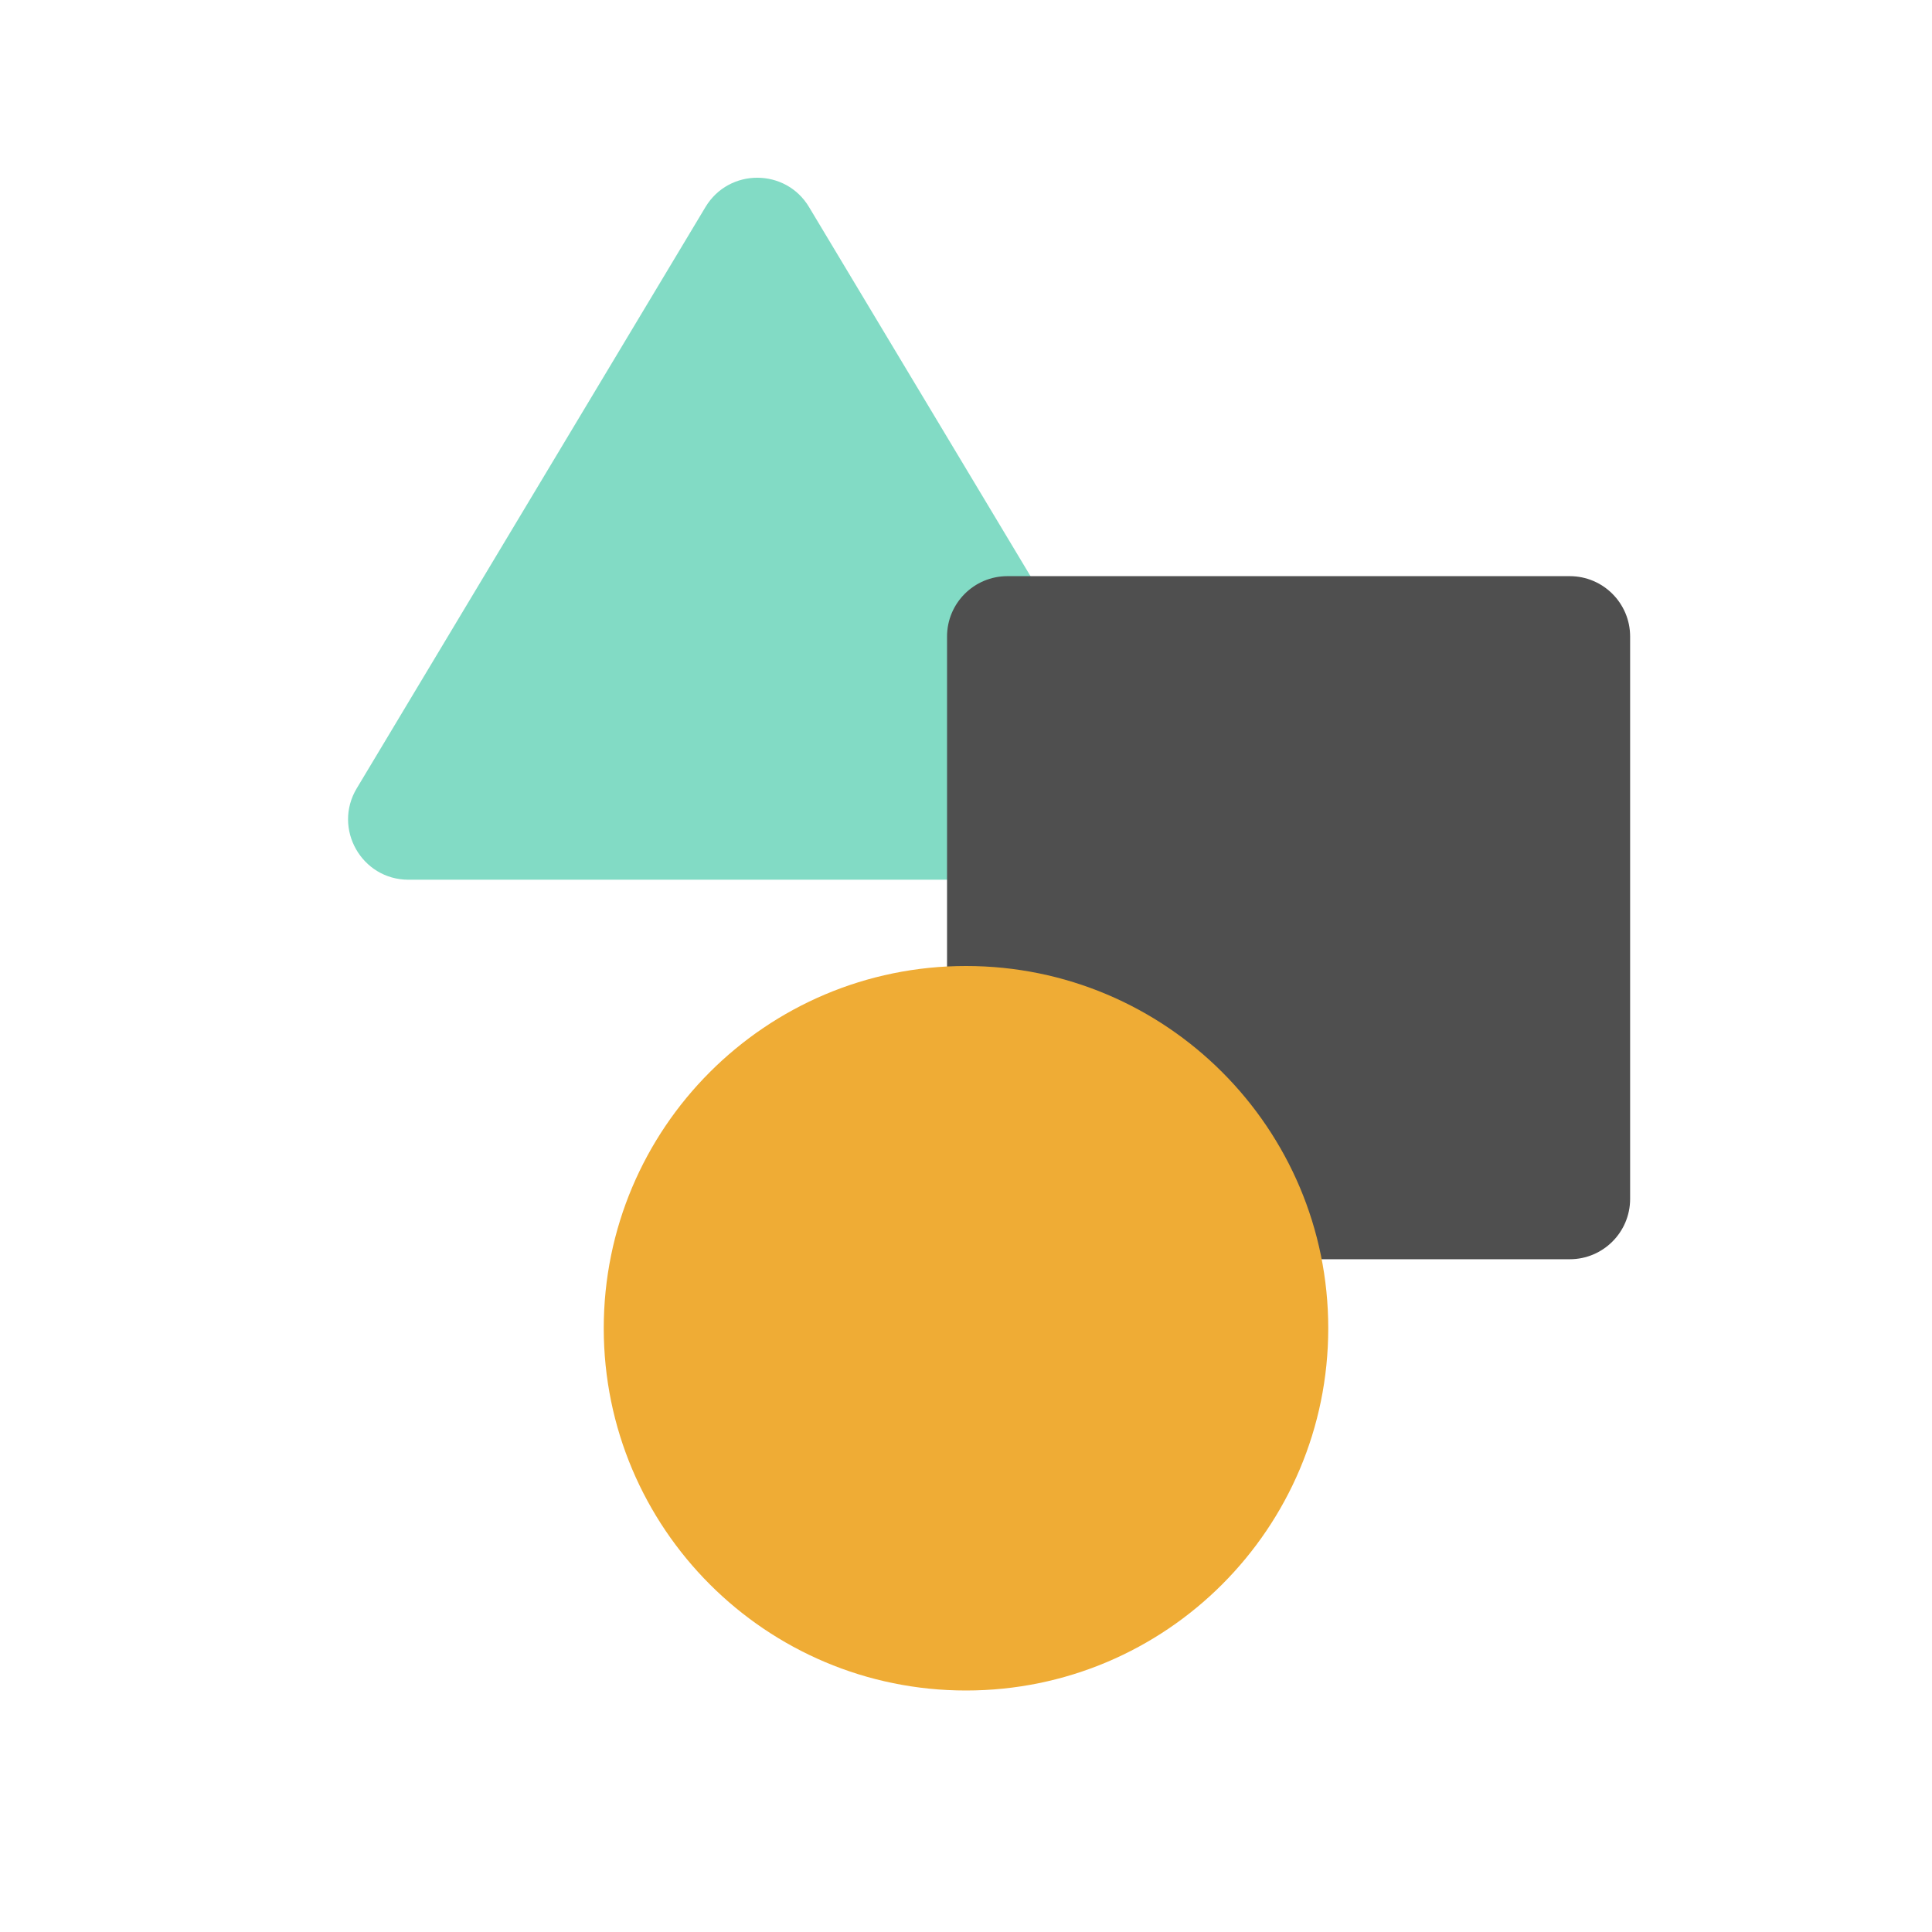
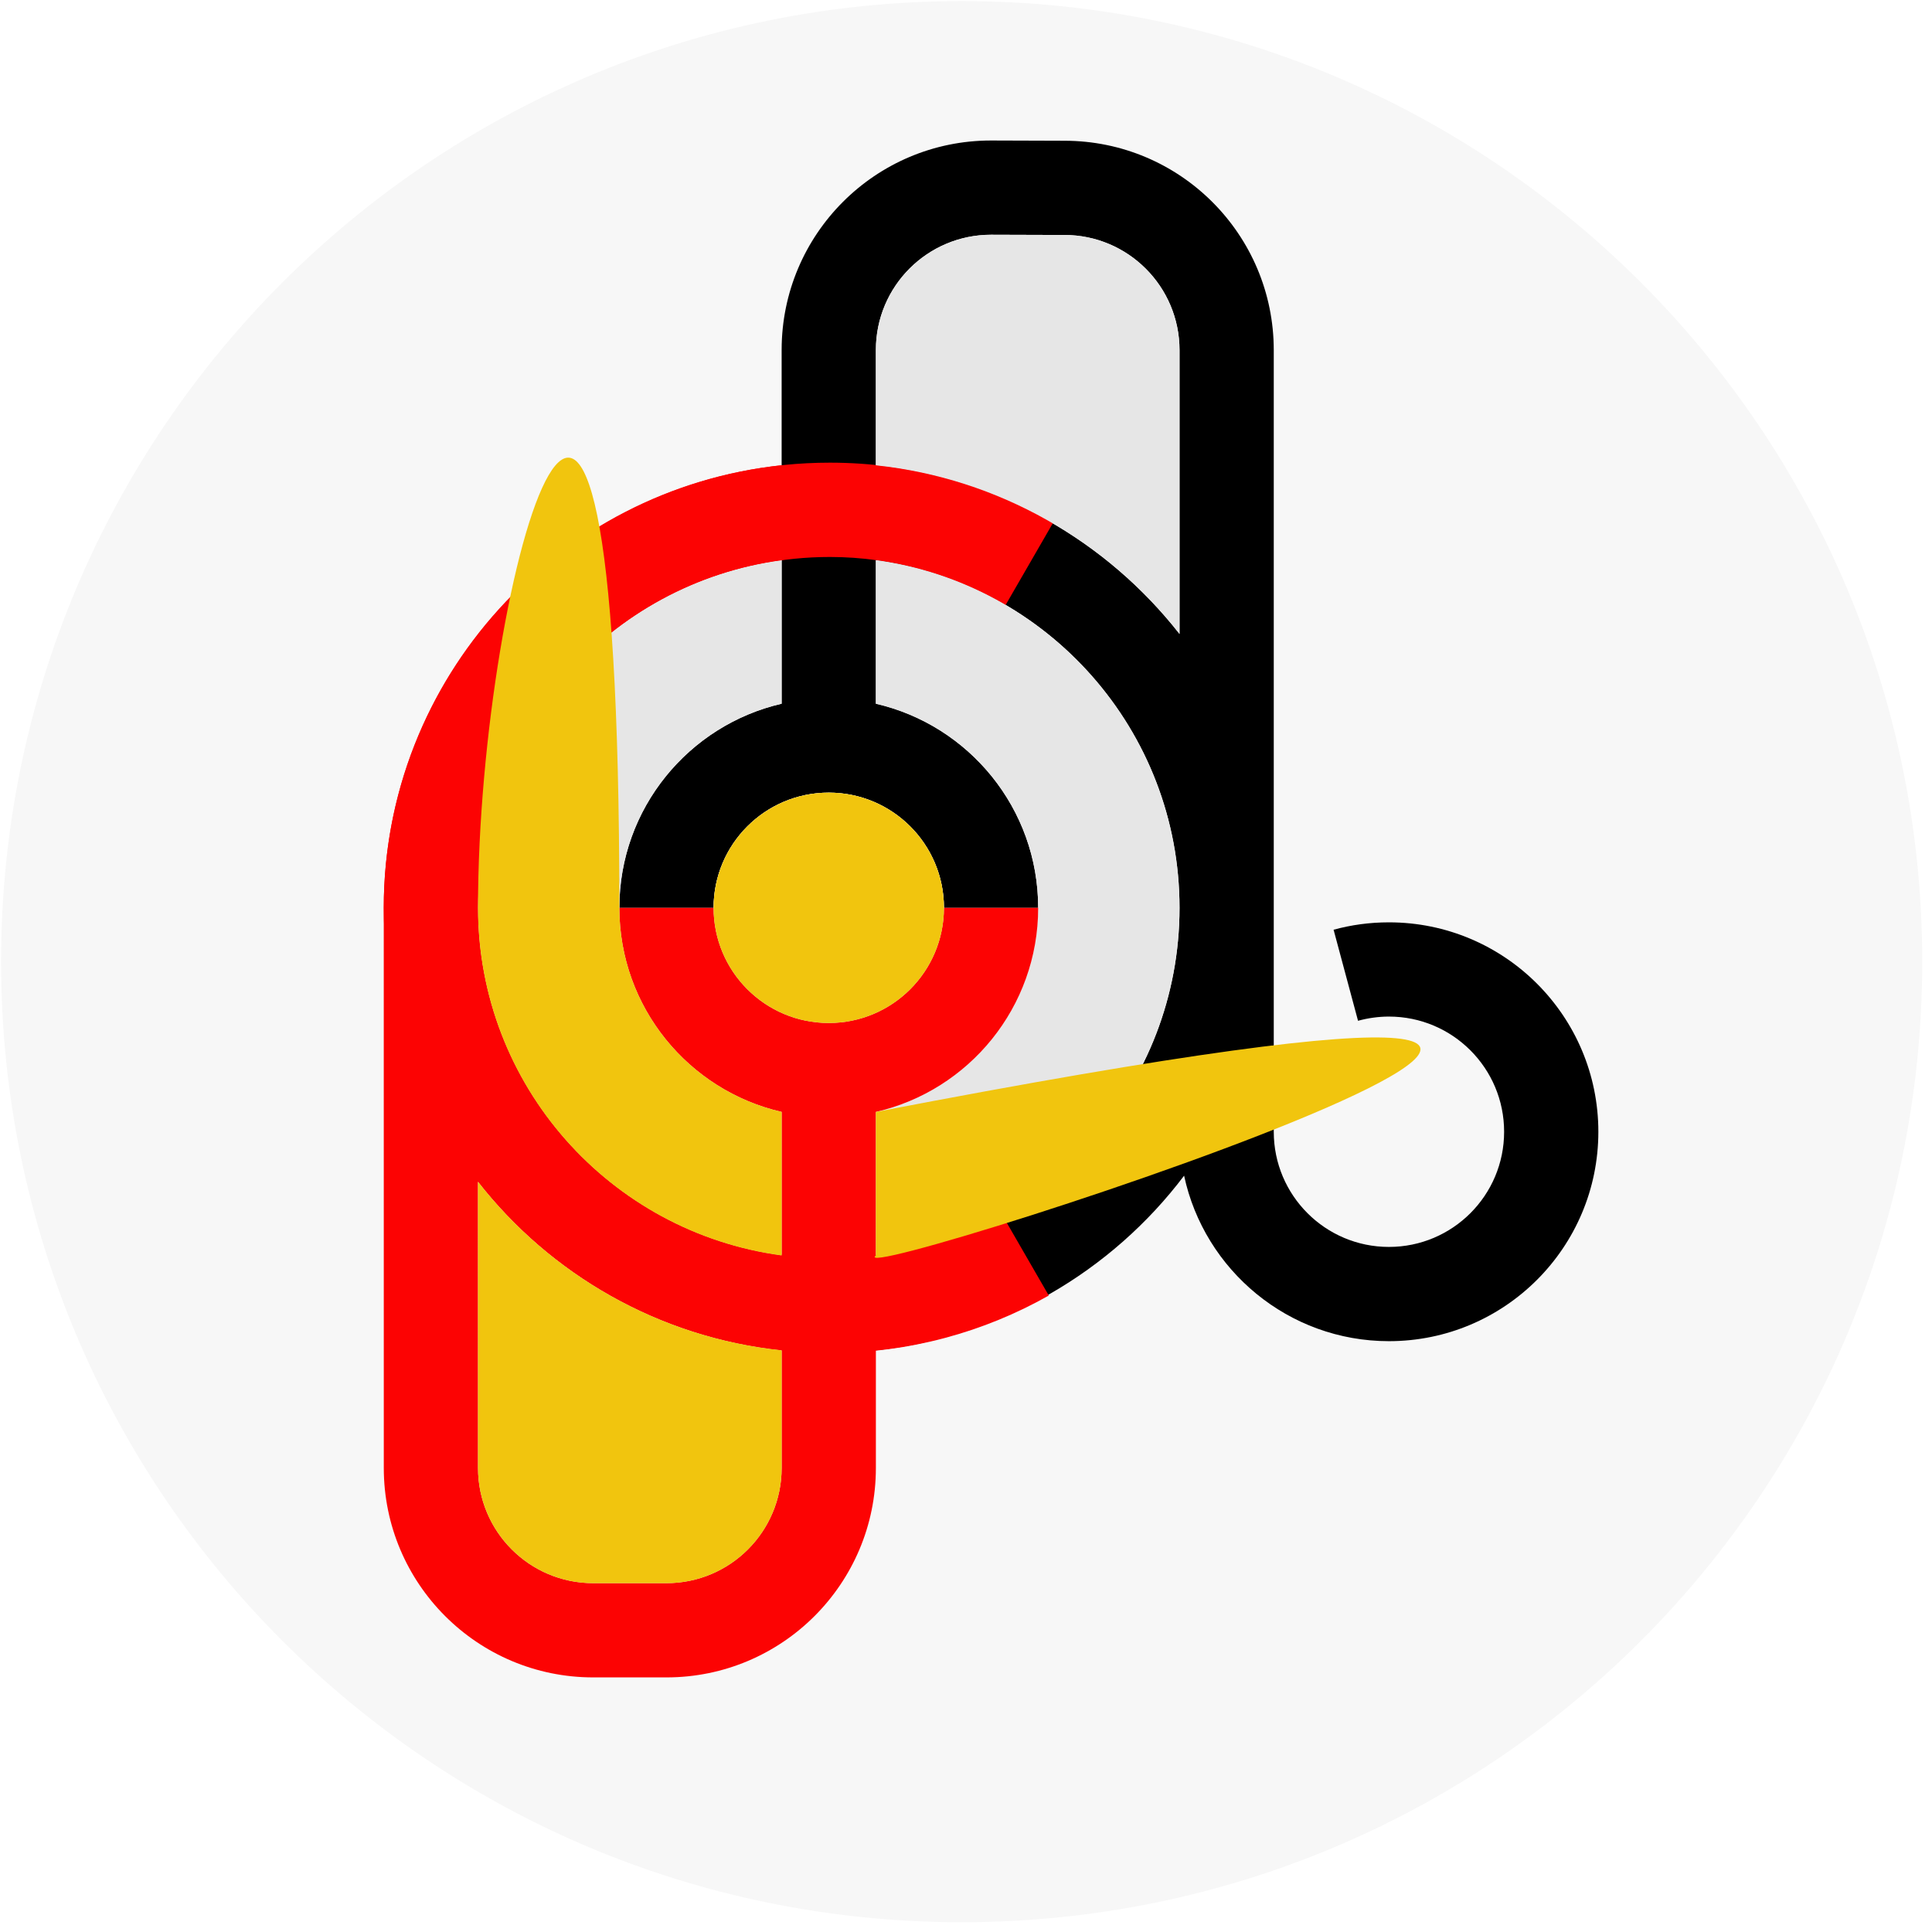
- <svg xmlns="http://www.w3.org/2000/svg" width="32" height="32" viewBox="0 0 32 32" fill="none">
-   <path d="M11.685 3.429C12.074 2.782 13.012 2.782 13.4 3.429L19.177 13.057C19.577 13.723 19.097 14.571 18.32 14.571H6.766C5.989 14.571 5.509 13.723 5.909 13.057L11.685 3.429Z" fill="#82DBC5" />
-   <path d="M15.686 10.543C15.686 9.991 16.133 9.543 16.686 9.543H26C26.552 9.543 27 9.991 27 10.543V19.857C27 20.409 26.552 20.857 26 20.857H16.686C16.133 20.857 15.686 20.409 15.686 19.857V10.543Z" fill="#4F4F4F" />
-   <circle cx="16" cy="22" r="6" fill="#EFAC35" />
+ <svg xmlns="http://www.w3.org/2000/svg" xml:space="preserve" fill-rule="evenodd" width="1772" height="1772" clip-rule="evenodd" image-rendering="optimizeQuality" shape-rendering="geometricPrecision" text-rendering="geometricPrecision" version="1.1" viewBox="0 0 178168 178168">
+   <circle fill="#f7f7f7" cx="88683" cy="88683" r="88583" />
+   <path d="m91395 12957 6759 22c10666 0 19312 8646 19312 19312v72079c0 5866 4755 10621 10621 10621s10622-4755 10622-10621-4756-10622-10622-10622c-978 0-1951 141-2850 388l-2254-8396c1631-448 3330-682 5104-682 10666 0 19312 8646 19312 19312 0 10665-8646 19312-19312 19312-9269 0-17021-6551-18890-15261-6662 8815-16847 14874-28423 16107l-2-8752c15811-2122 28003-15666 28003-32058 0-16386-12199-29928-28002-32058v13237c8569 1975 14967 9653 14967 18821h-8690c0-5866-4756-10621-10622-10621s-10621 4755-10621 10621h-8691c0-9165 6402-16844 14967-18821V32269c0-10665 8646-19312 19312-19312zm6759 8712c5866 0 10621 4756 10621 10622v26171c-6667-8518-16665-14354-28002-15554V32269c0-5866 4756-10621 10622-10621l6759 21" fill="#000" />
+   <path d="M96719 119474c-5958 3367-12853 5297-20185 5297-22673 0-41144-18380-41144-41053 0-22672 18471-41052 41144-41052 7493 0 14542 2023 20589 5529l-4389 7602c-4759-2764-10301-4433-16200-4433-17825 0-32453 14529-32453 32354 0 17826 14628 32276 32453 32276 5742 0 11126-1491 15797-4120l4388 7600" fill="#fc0303" />
+   <path d="M65807 83718c0-5866 4755-10621 10621-10621S87050 77852 87050 83718 82294 94340 76428 94340s-10621-4756-10621-10622zm6276-32058c-15812 2121-28002 15666-28002 32058 0 16391 12192 29935 28002 32058l-1-13237c-8575-1970-14966-9648-14966-18821 0-9165 6402-16844 14967-18821V51660zm8689 64116c15811-2122 28003-15666 28003-32058 0-16386-12199-29928-28002-32058v13237c8569 1975 14967 9653 14967 18821 0 9173-6390 16853-14966 18822l-2 13236zm17382-94107c5866 0 10621 4756 10621 10622v26171c-6667-8518-16665-14354-28002-15554V32269c0-5866 4756-10621 10622-10621l6759 21zM44083 135378l-1-26393c6673 8535 16644 14349 28001 15544v10849c0 5866-4755 10621-10622 10621h-6756c-5866 0-10622-4755-10622-10621" fill="#e6e6e6" />
+   <path d="M72083 115776c-15810-2123-28002-15667-28002-32058 0-16392 12190-29937 28002-32058v-8753C51457 45074 35390 62519 35390 83718l3 51660c0 10665 8646 19311 19312 19311h6756c10666 0 19312-8646 19312-19311l1-32838c8576-1969 14966-9649 14966-18822h-8690c0 5866-4756 10622-10622 10622s-10621-4756-10621-10622h-8691c0 9173 6391 16851 14966 18821l1 13237zm-28000 19602-1-26393c6673 8535 16644 14349 28001 15544v10849c0 5866-4755 10621-10622 10621h-6756c-5866 0-10622-4755-10622-10621" fill="#fc0303" />
+   <path d="M65807 83718c0-5866 4755-10621 10621-10621S87050 77852 87050 83718 82294 94340 76428 94340s-10621-4756-10621-10622zm-21726 0c0 16391 12192 29935 28002 32058l-1-13237c-8575-1970-14966-9648-14966-18821 0-75421-13035-30988-13035 0zm36691 32058c-4212 3458 115080-35391 2-13236l-2 13236zm-36689 19602-1-26393c6673 8535 16644 14349 28001 15544v10849c0 5866-4755 10621-10622 10621h-6756c-5866 0-10622-4755-10622-10621" fill="#f1c50e" />
</svg>
